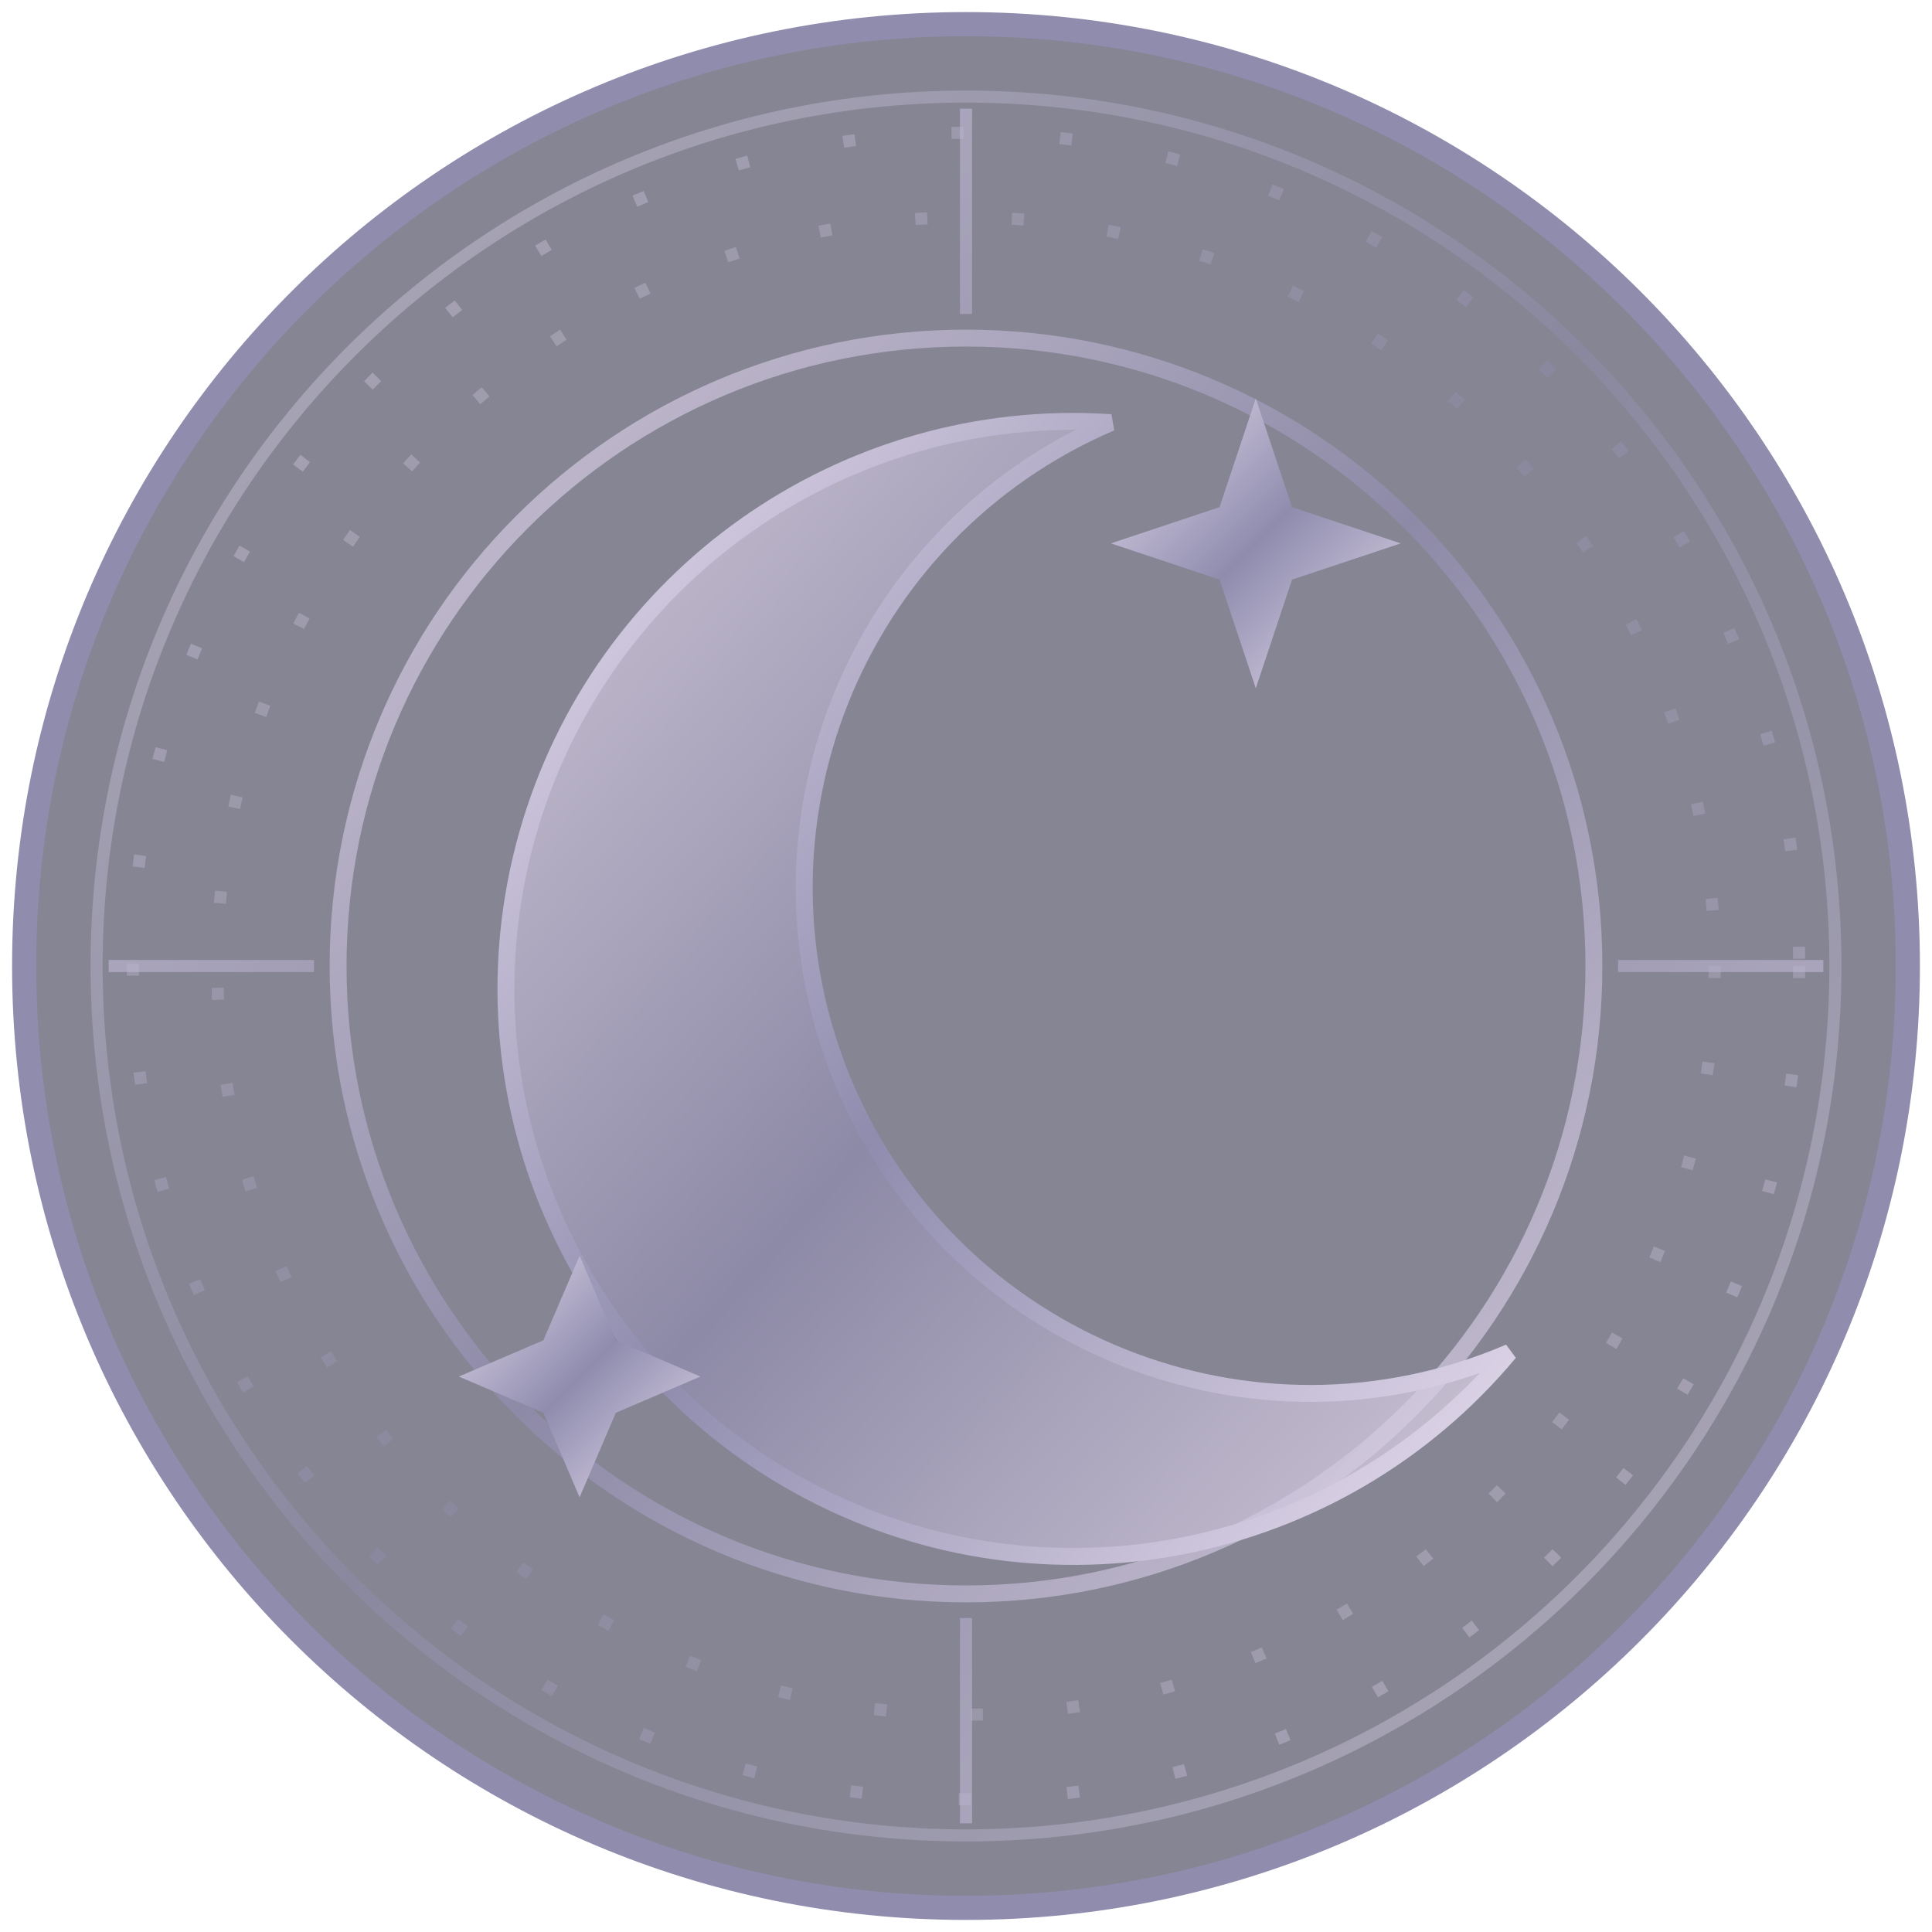
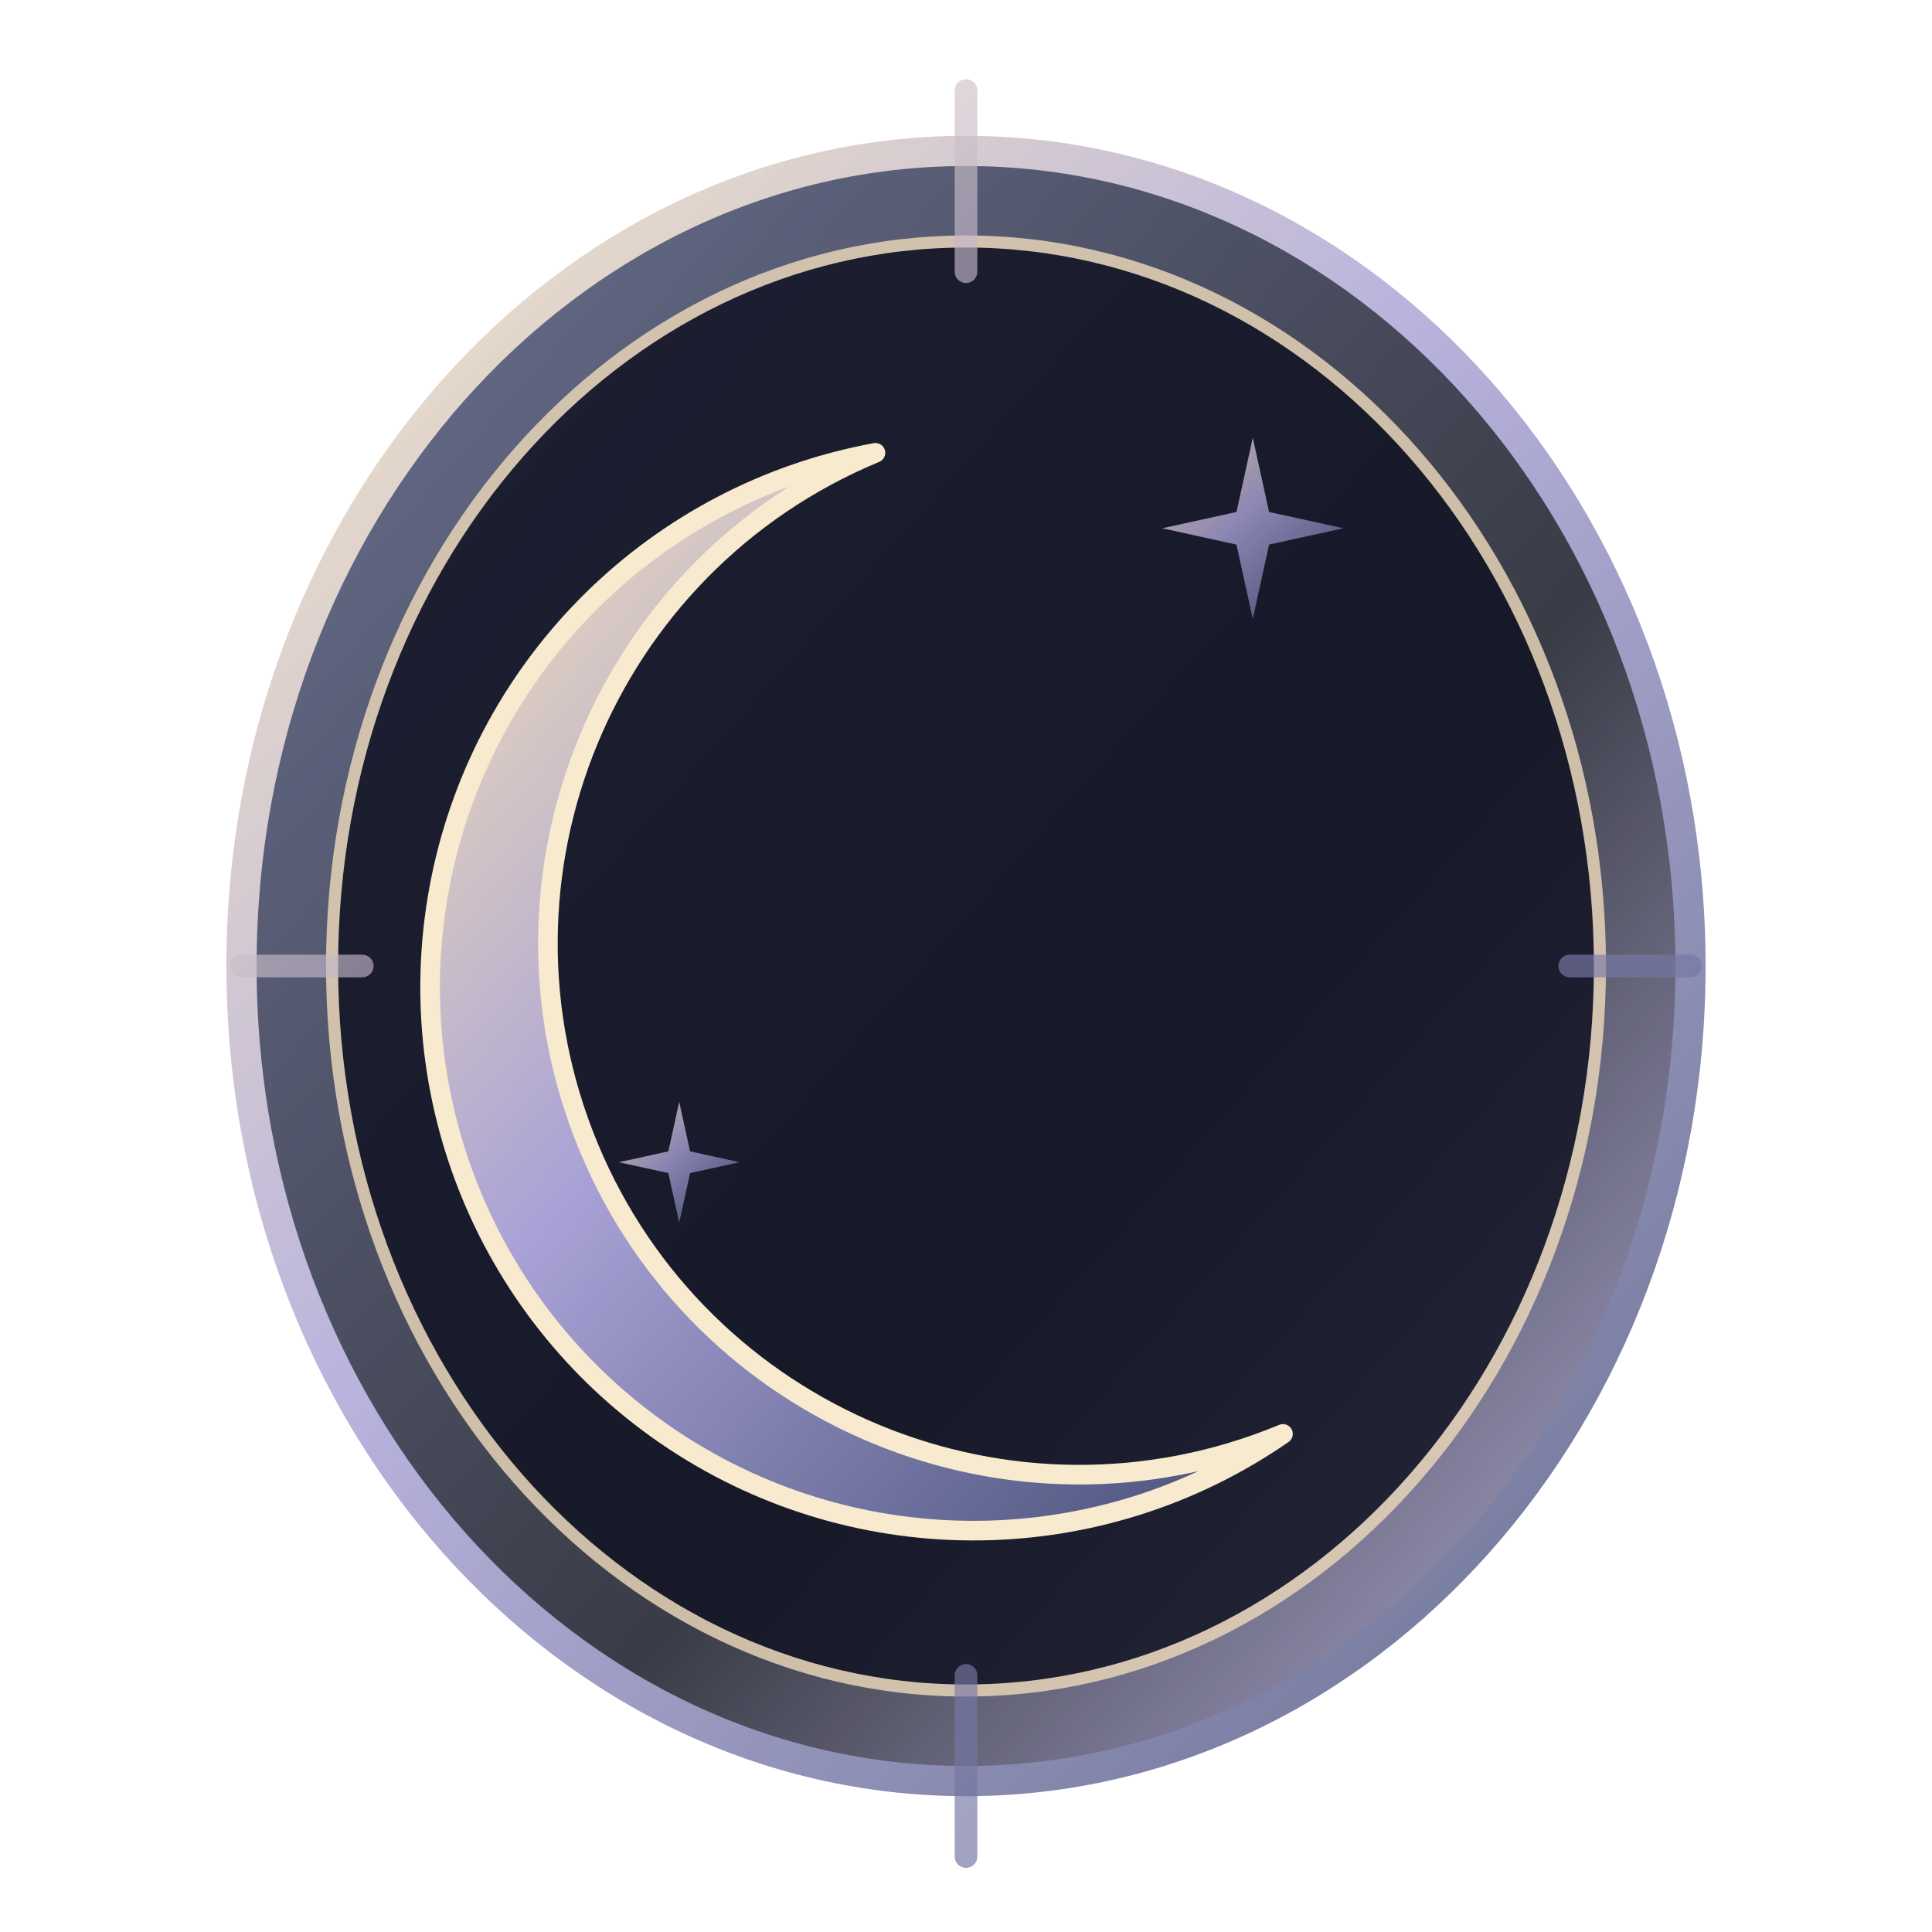
- <svg xmlns="http://www.w3.org/2000/svg" viewBox="0 0 160 160" fill="none" aria-hidden="true">
+ <svg xmlns="http://www.w3.org/2000/svg" viewBox="0 0 128 128" fill="none">
  <defs>
-     <linearGradient id="metal" x1="0" y1="0" x2="1" y2="1">
-       <stop stop-color="#e8deef" />
-       <stop offset=".50" stop-color="#8f8cae" />
-       <stop offset="1" stop-color="#e8deef" />
+     <linearGradient id="metal" x1="0" y1="0" x2=".9" y2="1">
+       <stop stop-color="#f7e3b5" />
+       <stop offset=".46" stop-color="#a9a2d6" />
+       <stop offset="1" stop-color="#4d557e" />
    </linearGradient>
-     <radialGradient id="shine">
-       <stop stop-color="#8f8cae" stop-opacity=".36" />
-       <stop offset="1" stop-color="#8f8cae" stop-opacity="0" />
+     <linearGradient id="darkmetal" x1="0" y1="0" x2="1" y2="1">
+       <stop stop-color="#4d557e" />
+       <stop offset=".6" stop-color="#0e101d" />
+       <stop offset="1" stop-color="#a9a2d6" />
+     </linearGradient>
+     <radialGradient id="light">
+       <stop stop-color="#a9a2d6" stop-opacity=".41" />
+       <stop offset=".53" stop-color="#4d557e" stop-opacity=".16" />
+       <stop offset="1" stop-color="#4d557e" stop-opacity="0" />
    </radialGradient>
-     <linearGradient id="fade" x1="0" x2="1">
-       <stop stop-color="white" stop-opacity="0" />
-       <stop offset=".33" stop-color="white" stop-opacity=".05" />
-       <stop offset=".62" stop-color="white" stop-opacity=".9" />
-       <stop offset="1" stop-color="white" />
+     <linearGradient id="fade">
+       <stop stop-color="#fff" stop-opacity="0" />
+       <stop offset=".39" stop-color="#fff" stop-opacity=".22" />
+       <stop offset=".62" stop-color="#fff" stop-opacity=".9" />
+       <stop offset="1" stop-color="#fff" />
    </linearGradient>
-     <mask id="f">
+     <mask id="leftFade">
      <rect width="860" height="300" fill="url(#fade)" />
    </mask>
+     <radialGradient id="orb">
+       <stop stop-color="#f7e3b5" stop-opacity=".95" />
+       <stop offset=".68" stop-color="#a9a2d6" stop-opacity=".56" />
+       <stop offset="1" stop-color="#4d557e" stop-opacity=".13" />
+     </radialGradient>
  </defs>
-   <circle cx="80" cy="80" r="78" fill="#24223d" fill-opacity=".55" stroke="#8f8cae" stroke-width="2" />
-   <circle cx="80" cy="80" r="72" stroke="url(#metal)" opacity=".44" />
-   <circle cx="80" cy="80" r="69" stroke="url(#metal)" stroke-dasharray="1 8" opacity=".42" />
-   <g>
-     <circle cx="80" cy="80" r="52" stroke="url(#metal)" stroke-width="1.4" opacity=".75" />
-     <path d="M92 35A47 47 0 1 0 125 112A39 39 0 1 1 92 35Z" fill="url(#metal)" fill-opacity=".74" stroke="url(#metal)" stroke-width="1.4" />
-     <circle cx="80" cy="80" r="62" stroke="url(#metal)" opacity=".35" stroke-dasharray="1 7" />
-     <g fill="url(#metal)">
-       <path d="M104 33l3 9 9 3-9 3-3 9-3-9-9-3 9-3Z" />
-       <path d="M48 104l3 7 7 3-7 3-3 7-3-7-7-3 7-3Z" />
-     </g>
-     <path d="M80 9v17M80 134v17M9 80h17M134 80h17" stroke="url(#metal)" opacity=".65" />
-   </g>
+   <ellipse cx="64" cy="64" rx="48" ry="54" fill="url(#darkmetal)" stroke="url(#metal)" stroke-width="2" opacity="0.82" />
+   <ellipse cx="64" cy="64" rx="42" ry="48" fill="#111323" stroke="#e6d3b7" stroke-width="0.8" opacity="0.85" />
+   <path d="M64 6v12M64 111v12M16 64h8M104 64h8" stroke="url(#metal)" stroke-width="1.5" opacity="0.65" fill="none" stroke-linecap="round" stroke-linejoin="round" />
+   <path d="M58 30A36 36 0 1 0 85 95A31 31 0 1 1 58 30Z" stroke="#f8eace" stroke-width="1.3" opacity="1" fill="url(#metal)" stroke-linecap="round" stroke-linejoin="round" />
+   <path d="M83 29L84.08 33.92L89 35L84.08 36.08L83 41L81.92 36.08L77 35L81.92 33.92Z" fill="url(#metal)" opacity="0.8" />
+   <path d="M45 73L45.72 76.28L49 77L45.72 77.72L45 81L44.28 77.72L41 77L44.28 76.28Z" fill="url(#metal)" opacity="0.8" />
</svg>
